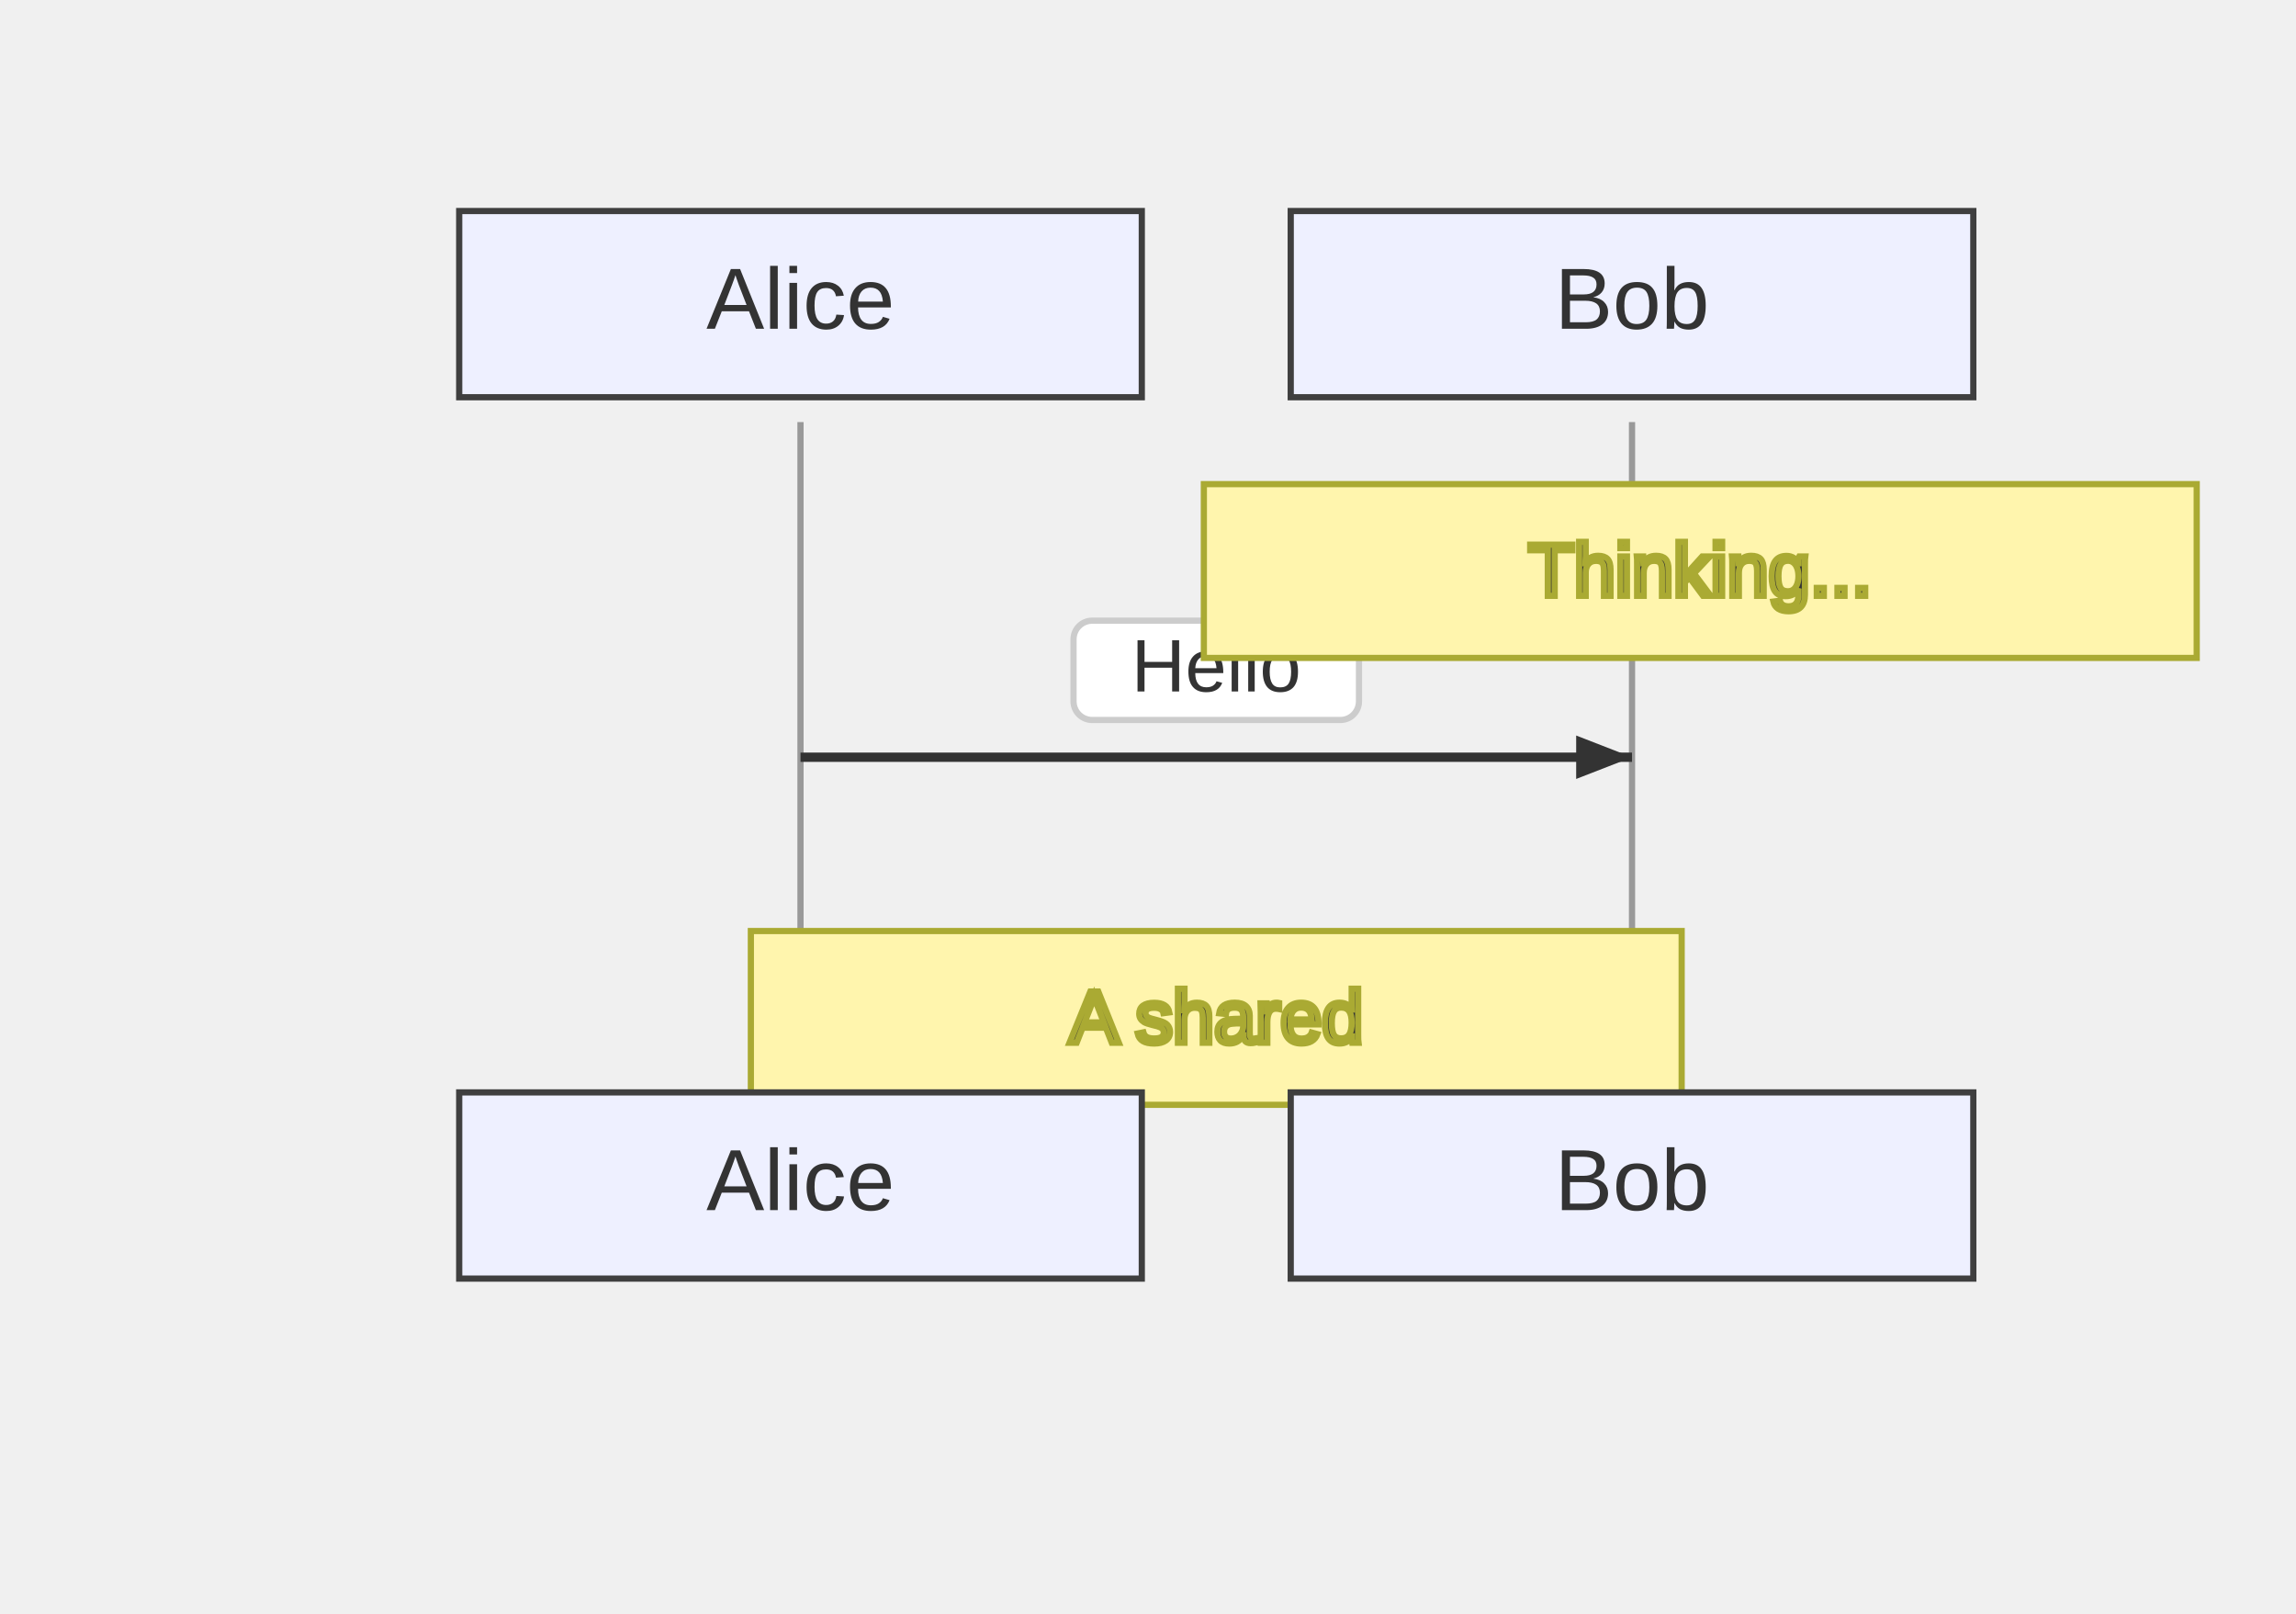
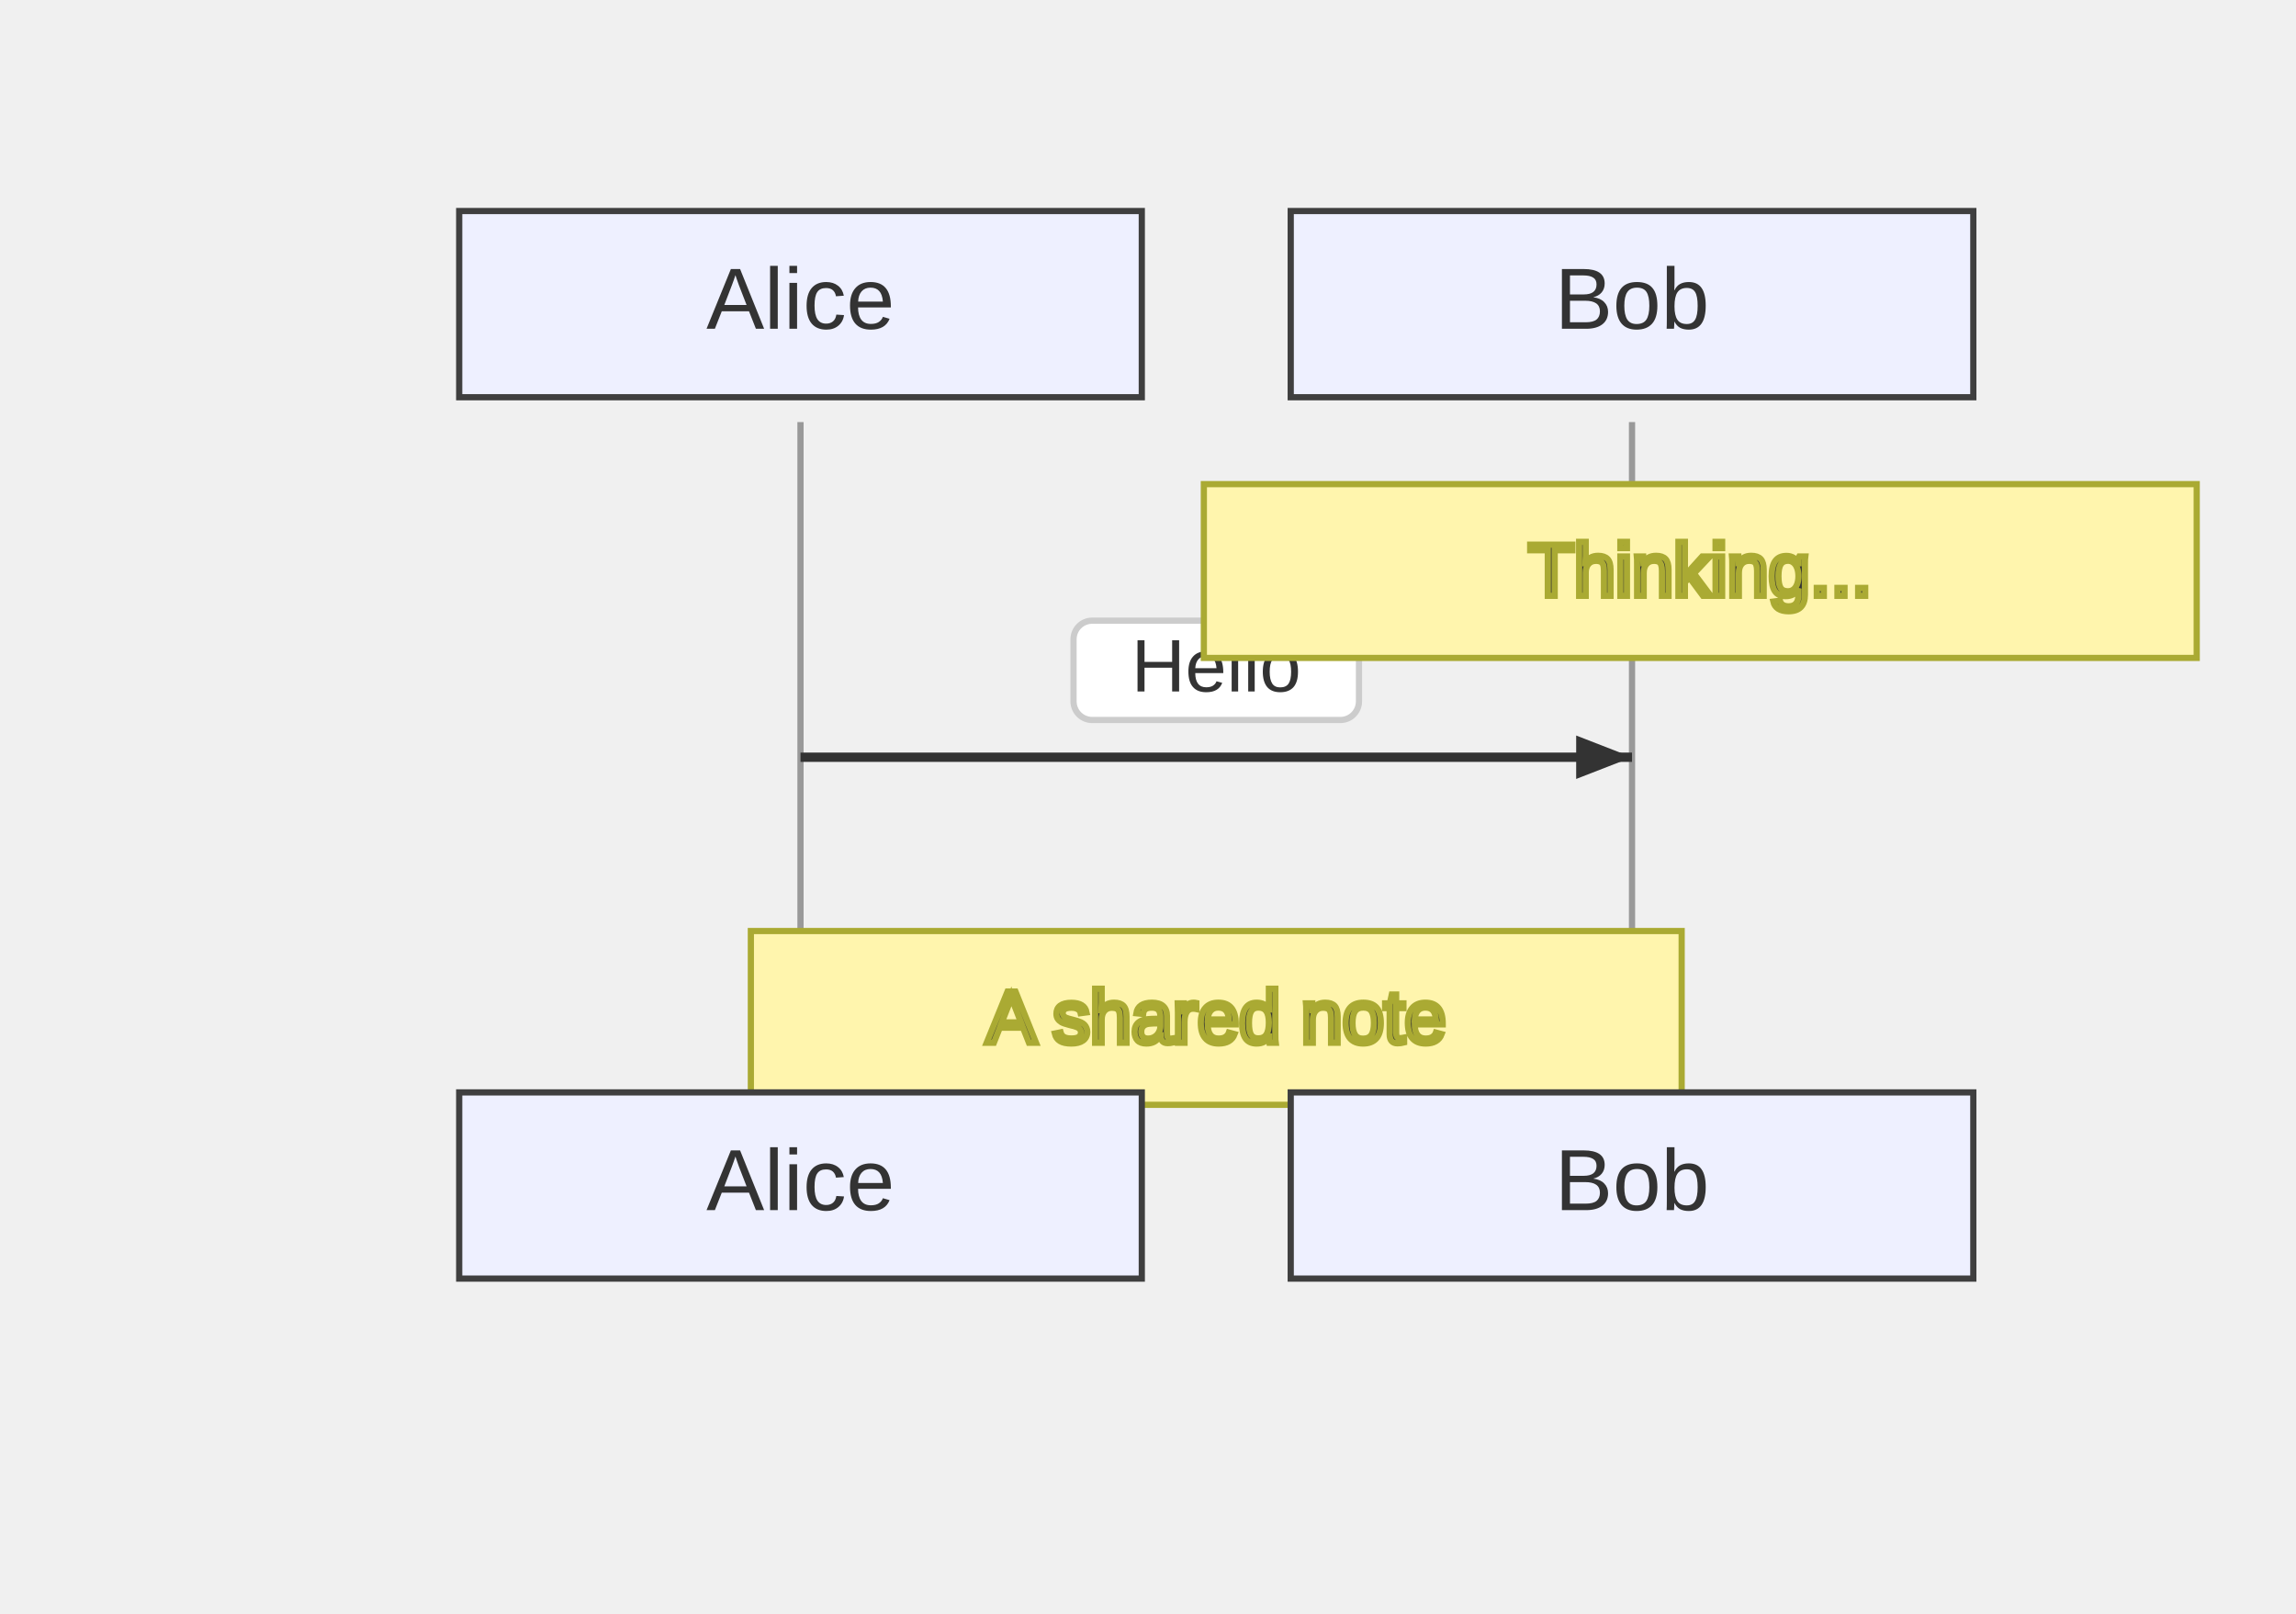
<svg xmlns="http://www.w3.org/2000/svg" width="370" height="260" viewBox="-50 -10 370 260">
  <style>
    .node-shape { fill: #eef0ff; stroke: #3f3f3f; stroke-width: 1px; }
    .node-label { fill: #333; font-family: Arial, sans-serif; font-size: 14px; }
    .edge-path { stroke: #555555; stroke-width: 2px; fill: none; }
    .edge-label-bg { fill: rgba(232,232,232, 0.8); opacity: 0.5; }
    .edge-label-text { fill: #333; font-family: Arial, sans-serif; font-size: 12px; }
    .edge-marker { stroke: #555555; }
    .edge-marker-fill { fill: #555555; }

    /* Basic stroke dash animation used by flowchart link animation presets */
    @keyframes dash { to { stroke-dashoffset: -1000; } }

    /* Cluster (flowchart + sequence blocks) */
    .cluster-bg { fill: #ffffde; }
    .cluster-border { fill: none; stroke: #aaaa33; stroke-width: 1px; }
    .cluster-title-bg { fill: rgba(255,255,255,0.8); }
    .cluster-label-text { fill: #333; font-family: Arial, sans-serif; font-size: 12px; }

    /* Notes */
    .note { fill: #fff5ad; stroke: #aaaa33; stroke-width: 1px; }
    .note-text { fill: #333; font-family: Arial, sans-serif; font-size: 12px; }

    /* Sequence-specific add-ons (safe for flowcharts too) */
    .actor-rect { fill: #eaeaea; stroke: #666; stroke-width: 1.5px; }
    .actor-label { fill: #111; font-family: Arial, sans-serif; font-size: 16px; }
    .lifeline { stroke: #999; stroke-width: 1px; }
    .activation { fill: #f4f4f4; stroke: #666; stroke-width: 1px; }
    .msg-line { stroke: #333; stroke-width: 1.5px; fill: none; }
    .msg-line.dotted { stroke-dasharray: 2 2; }
    .msg-line.thick { stroke-width: 3px; }
    .openhead { fill: none; stroke: #333; stroke-width: 1.5px; }
    .crosshead path { stroke: #333; stroke-width: 1.5px; }
    .msg-label { fill: #333; font-family: Arial, sans-serif; font-size: 12px; dominant-baseline: middle; }
    .msg-label-bg { fill: #ffffff; stroke: #cccccc; stroke-width: 1px; rx: 3; }

    /* State overlays */
    .lane-divider { stroke: #aaaaaa; stroke-width: 1px; stroke-dasharray: 4 3; }
    .end-double { stroke: #3f3f3f; stroke-width: 1px; fill: none; }
  </style>
  <g class="actor" transform="translate(24,24)">
    <rect class="node-shape" width="110" height="30" rx="0" />
    <text class="node-label" x="55" y="15" text-anchor="middle" dominant-baseline="middle">Alice</text>
  </g>
  <g class="actor" transform="translate(158,24)">
    <rect class="node-shape" width="110" height="30" rx="0" />
    <text class="node-label" x="55" y="15" text-anchor="middle" dominant-baseline="middle">Bob</text>
  </g>
  <line class="lifeline" x1="79" y1="58" x2="79" y2="166" />
  <line class="lifeline" x1="213" y1="58" x2="213" y2="166" />
  <path class="msg-line solid" d="M 79 112 L 213 112" />
  <path d="M213,112 L204,115.5 L204,108.5 Z" fill="#333" />
  <rect class="msg-label-bg" x="123" y="90" width="46" height="16" rx="3" />
  <text class="msg-label" x="146" y="98" text-anchor="middle">Hello</text>
  <g class="note" transform="translate(144,68)">
    <rect width="160" height="28" rx="0" />
    <text class="note-text" x="80" y="18" text-anchor="middle">Thinking...</text>
  </g>
  <g class="note" transform="translate(71,140)">
    <rect width="150" height="28" rx="0" />
-     <text class="note-text" x="75" y="18" text-anchor="middle">A shared</text>
+     <text class="note-text" x="75" y="18" text-anchor="middle">A shared note</text>
  </g>
  <g class="actor" transform="translate(24,166)">
    <rect class="node-shape" width="110" height="30" rx="0" />
    <text class="node-label" x="55" y="15" text-anchor="middle" dominant-baseline="middle">Alice</text>
  </g>
  <g class="actor" transform="translate(158,166)">
    <rect class="node-shape" width="110" height="30" rx="0" />
    <text class="node-label" x="55" y="15" text-anchor="middle" dominant-baseline="middle">Bob</text>
  </g>
</svg>
